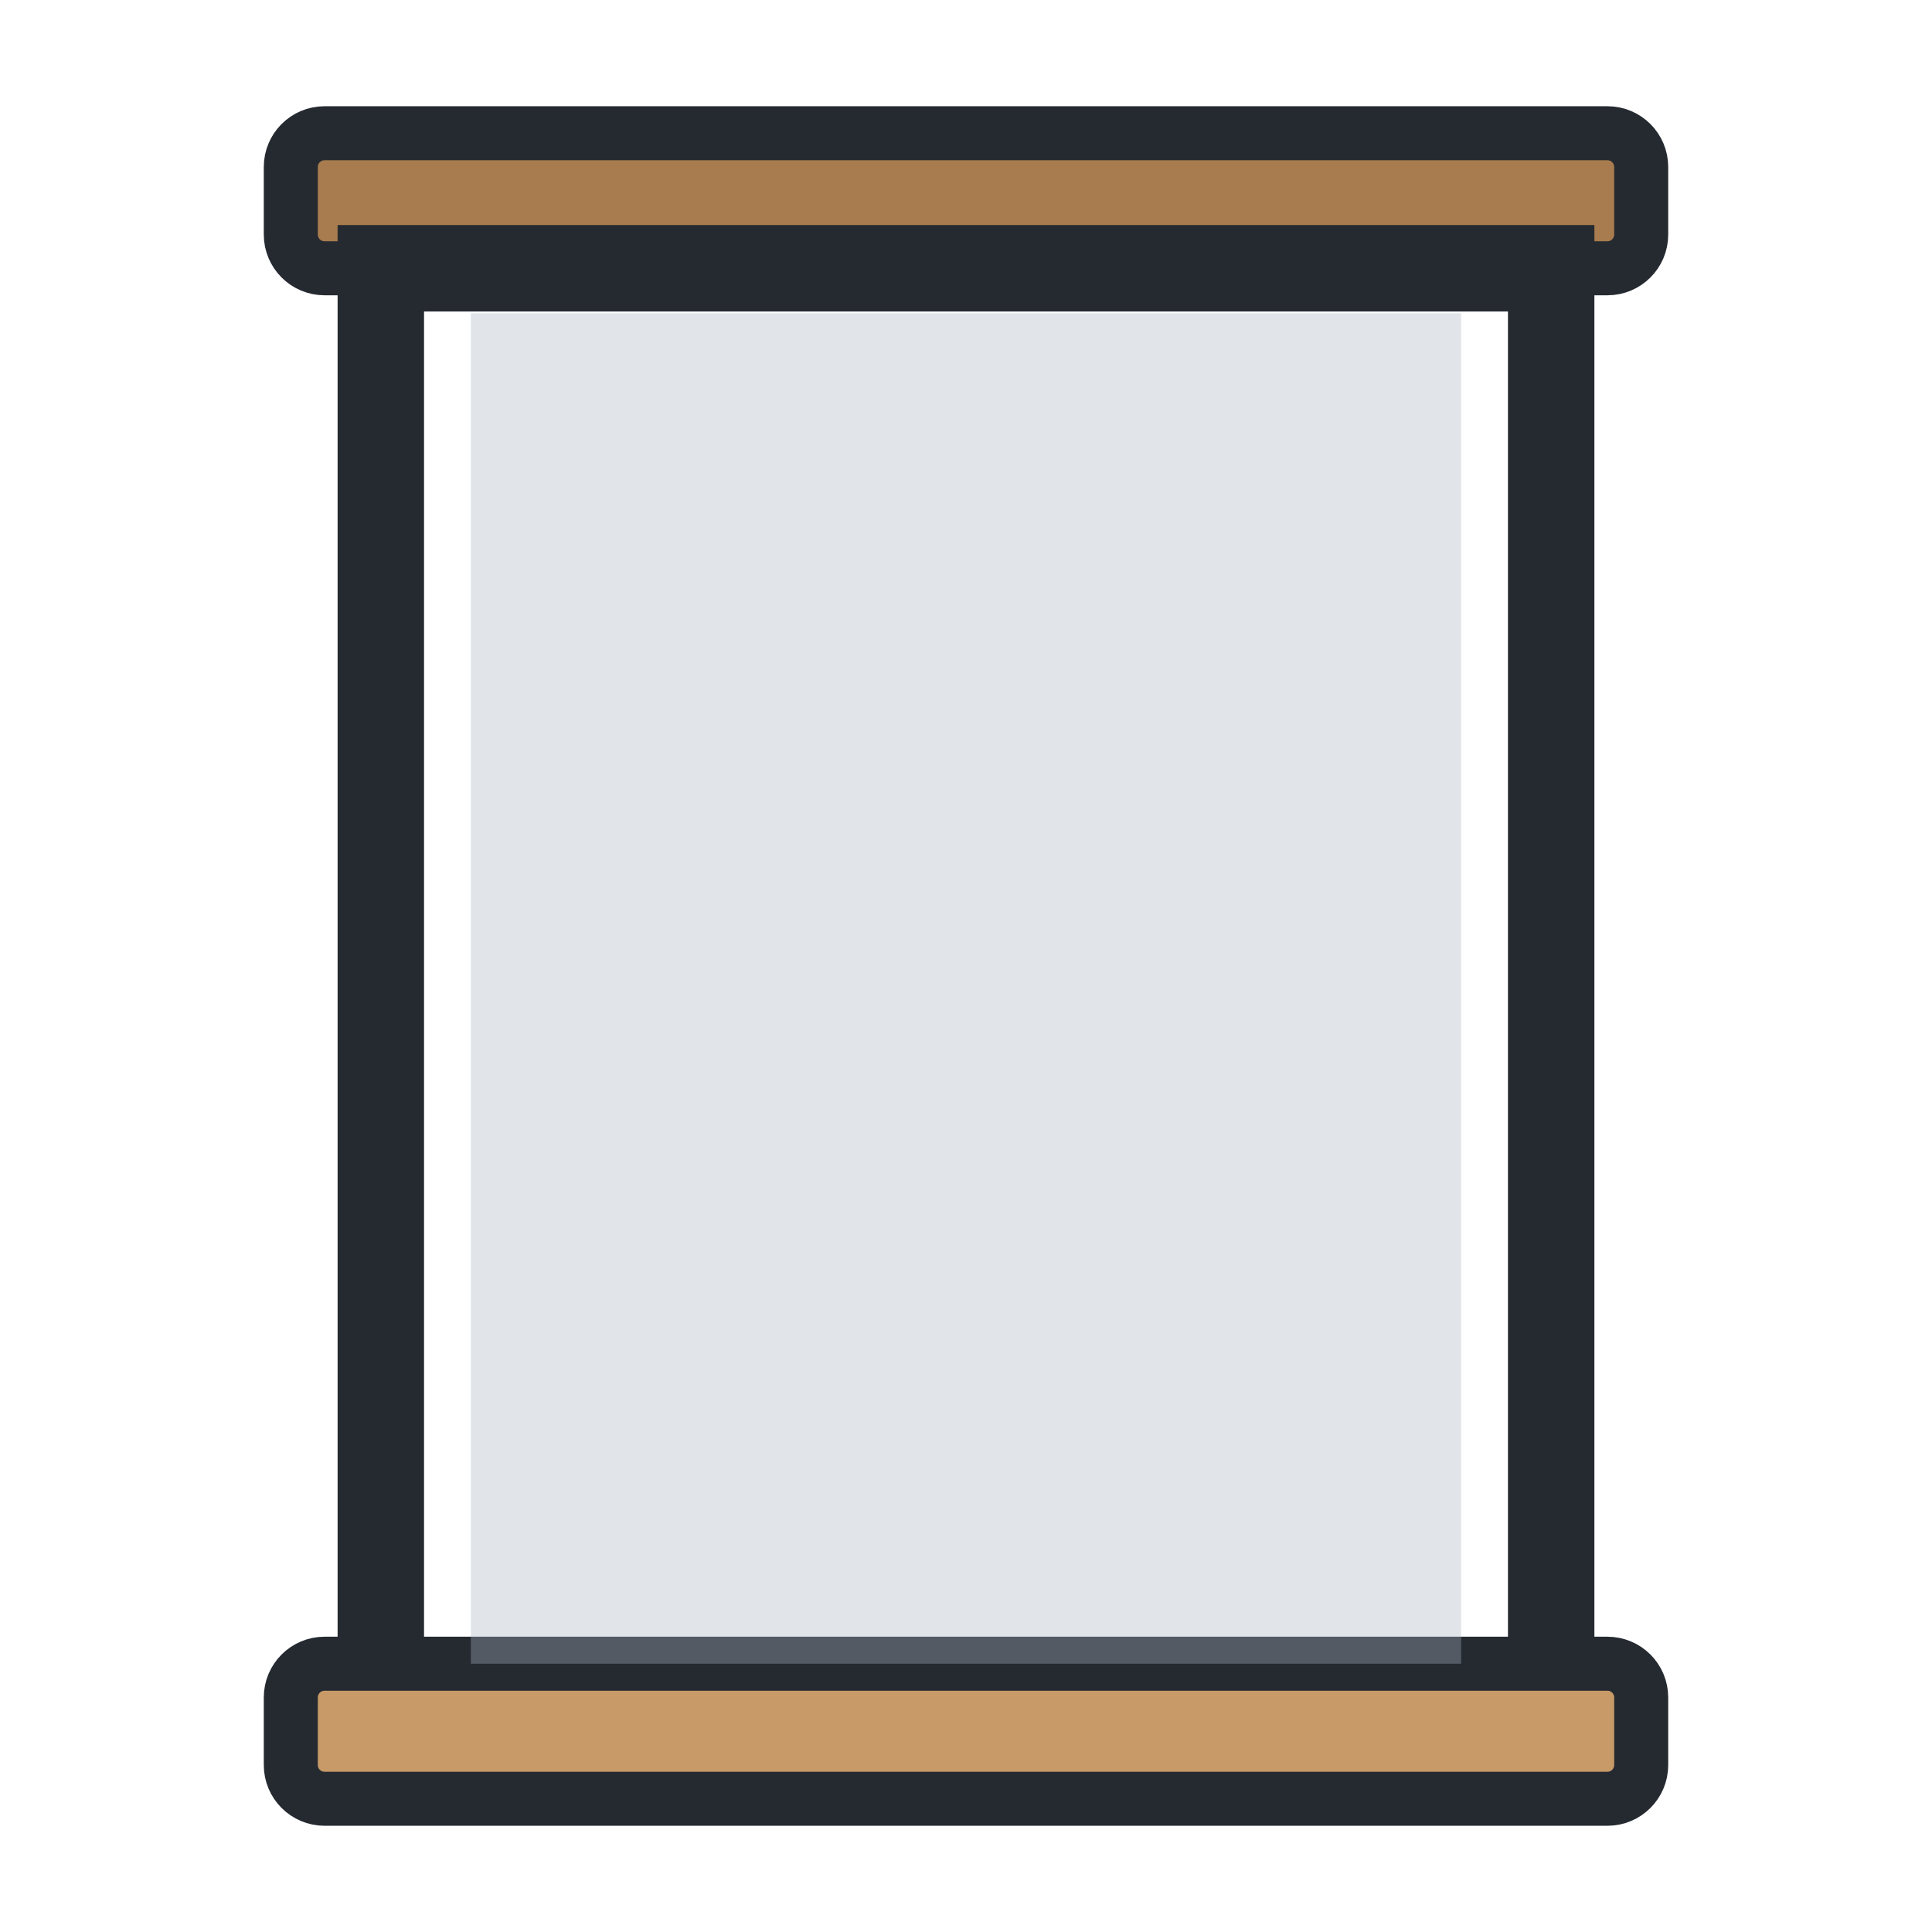
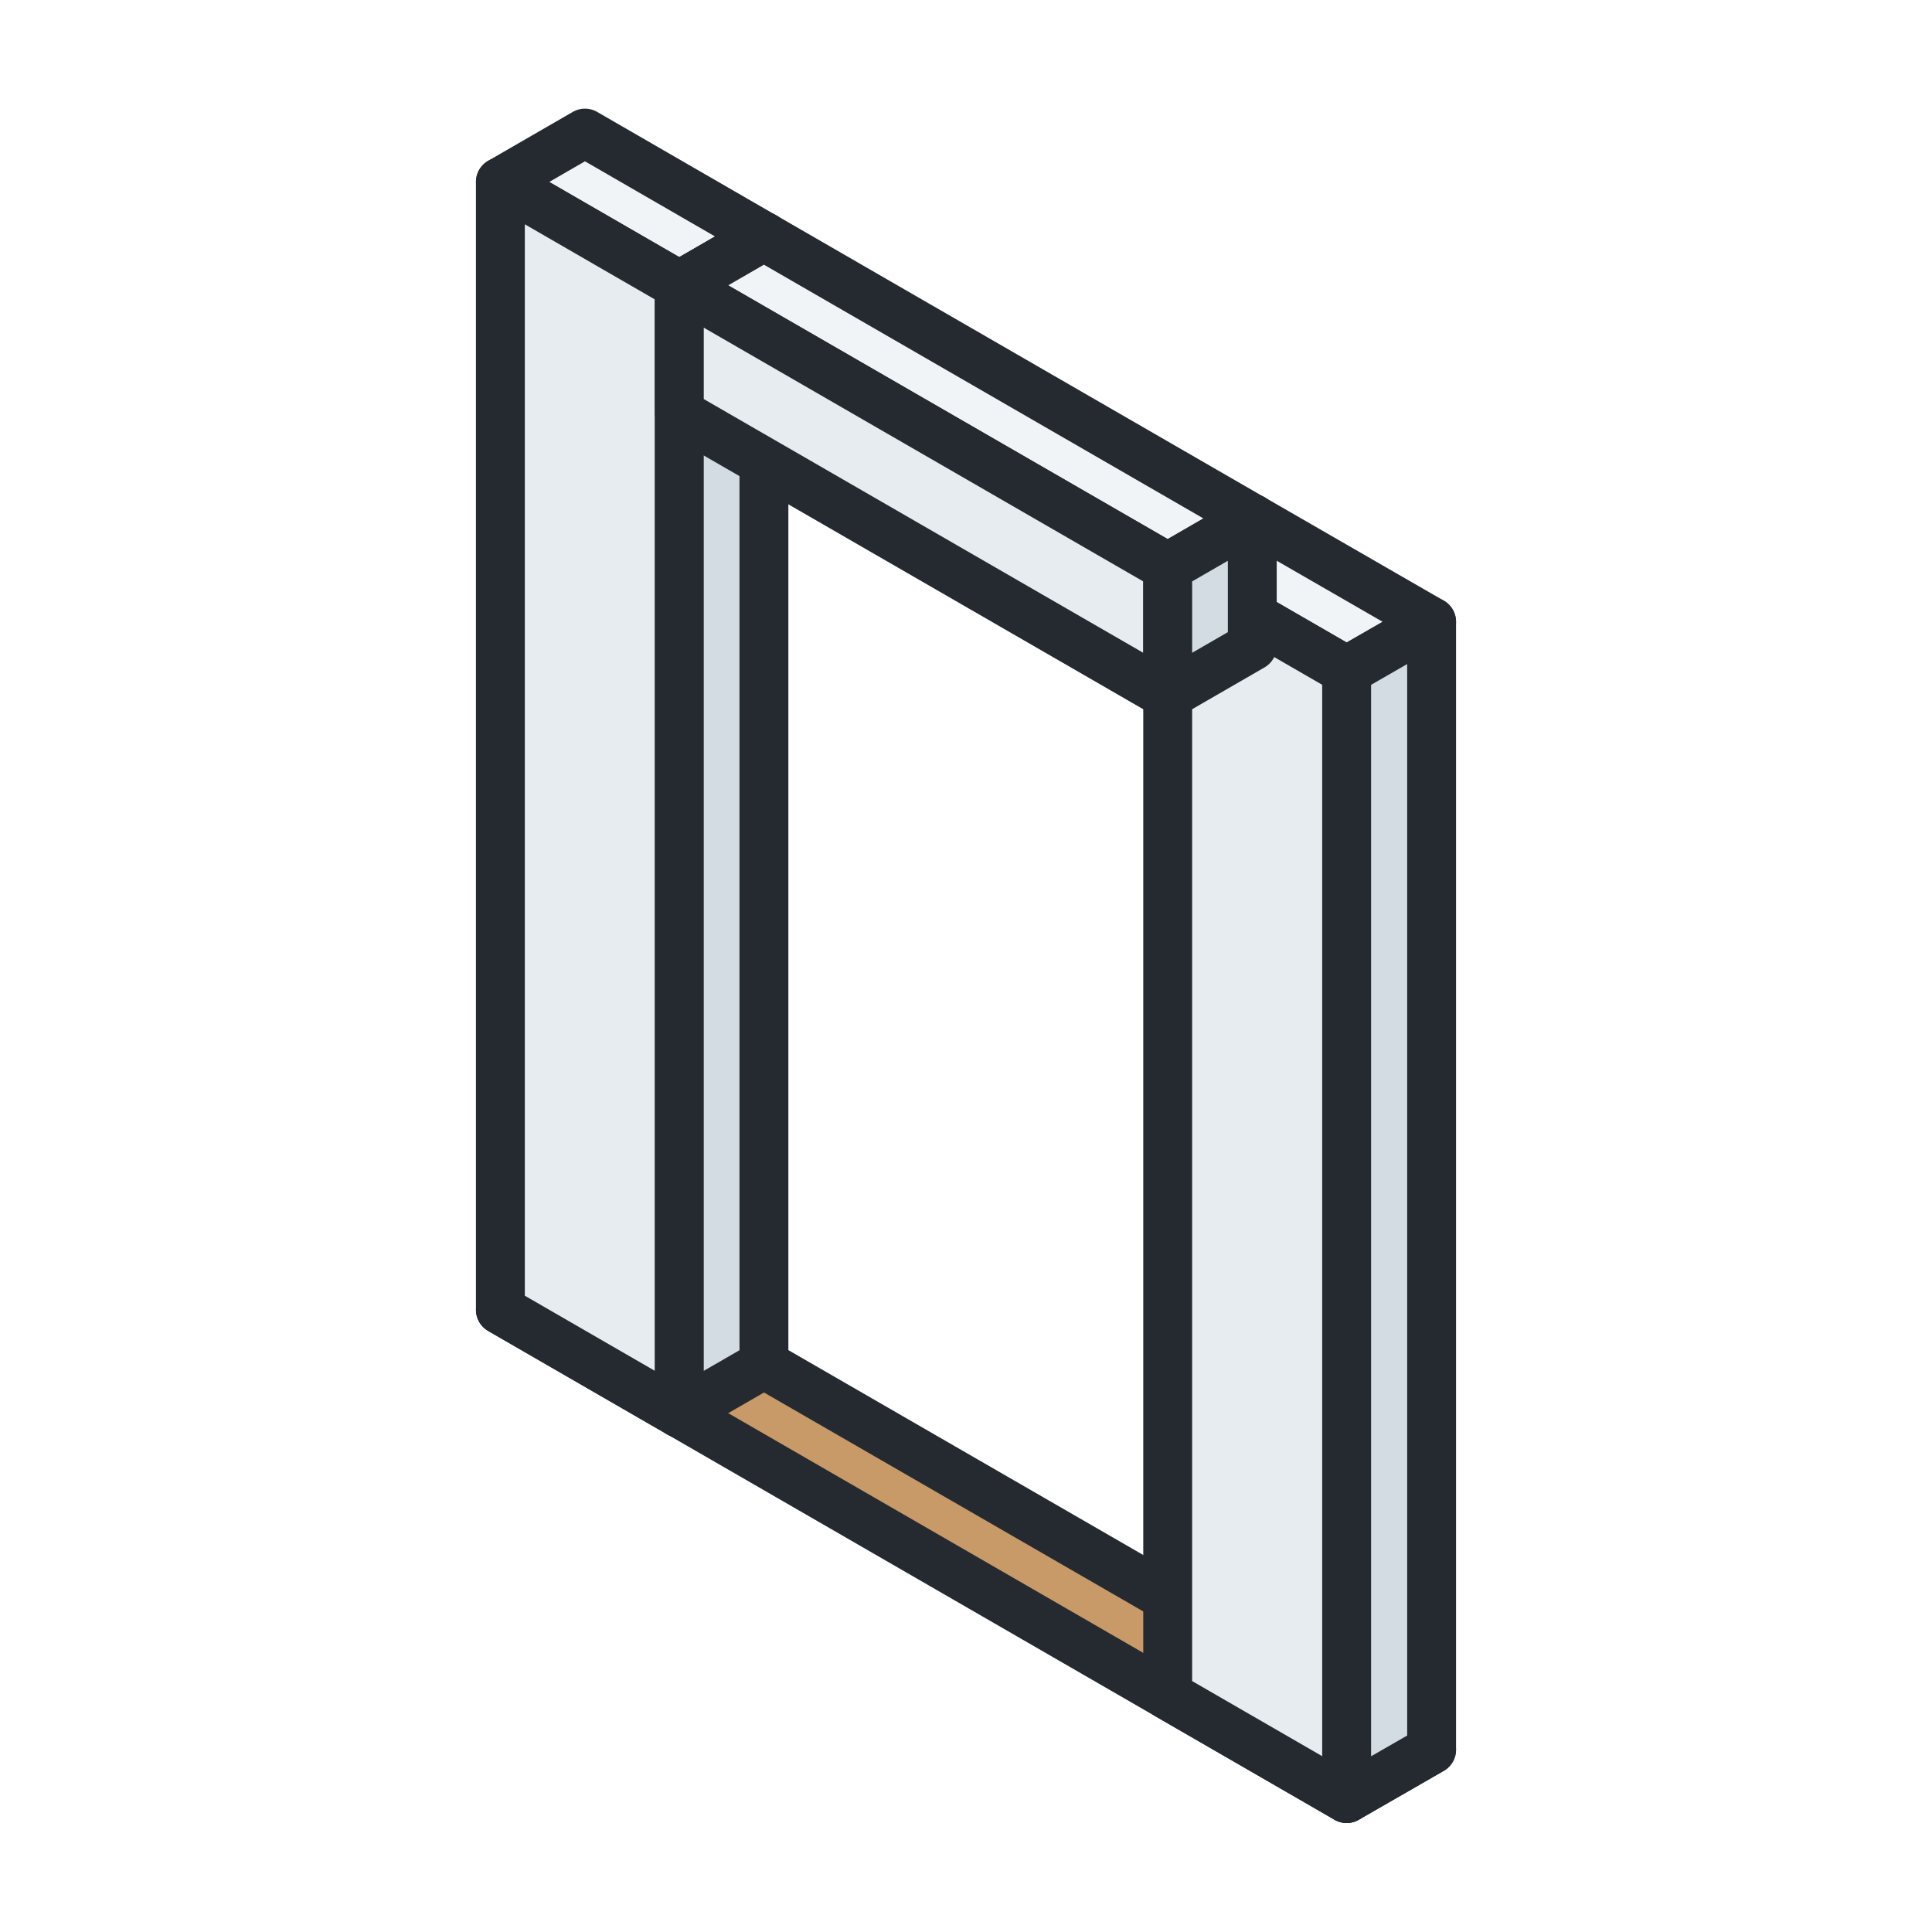
- <svg xmlns="http://www.w3.org/2000/svg" viewBox="-42.92 -43.92 85.84 85.84">
-   <rect x="-30" y="-38" width="60" height="6" rx="1.5" fill="#A87C4E" stroke="#252A31" stroke-width="2.4" />
-   <path d="M -26 32 L -26 -32 L 26 -32 L 26 32" fill="none" stroke="#252A31" stroke-width="3.84" stroke-linecap="square" />
-   <rect x="-30" y="30" width="60" height="6" rx="1.5" fill="#C79A68" stroke="#252A31" stroke-width="2.4" />
-   <rect x="-22" y="-30" width="44" height="60" fill="#A9B4C0" opacity="0.35" stroke="none" />
+ <svg xmlns="http://www.w3.org/2000/svg" viewBox="-15.56 -33.54 51.39 51.39">
+   <polygon points="0.00,0.00 22.52,13.00 20.26,14.30 -2.25,1.30" fill="#C79A68" stroke="#252A31" stroke-width="1.3" stroke-linejoin="round" />
+   <polygon points="-2.25,-28.70 2.51,-25.95 4.76,-27.25 0.00,-30.00" fill="#F1F4F7" stroke="#252A31" stroke-width="1.3" stroke-linejoin="round" />
+   <polygon points="-2.25,1.30 2.51,4.05 2.51,-25.95 -2.25,-28.70" fill="#E7ECF1" stroke="#252A31" stroke-width="1.3" stroke-linejoin="round" />
+   <polygon points="2.51,4.05 4.76,2.75 4.76,-27.25 2.51,-25.95" fill="#D3DBE3" stroke="#252A31" stroke-width="1.3" stroke-linejoin="round" />
+   <polygon points="15.50,-18.45 20.26,-15.70 22.52,-17.00 17.75,-19.75" fill="#F1F4F7" stroke="#252A31" stroke-width="1.3" stroke-linejoin="round" />
+   <polygon points="15.50,11.55 20.26,14.30 20.26,-15.70 15.50,-18.45" fill="#E7ECF1" stroke="#252A31" stroke-width="1.3" stroke-linejoin="round" />
+   <polygon points="20.26,14.30 22.52,13.00 22.52,-17.00 20.26,-15.70" fill="#D3DBE3" stroke="#252A31" stroke-width="1.3" stroke-linejoin="round" />
+   <polygon points="2.51,-25.95 15.50,-18.45 17.75,-19.75 4.76,-27.25" fill="#F1F4F7" stroke="#252A31" stroke-width="1.3" stroke-linejoin="round" />
+   <polygon points="2.51,-22.55 15.50,-15.05 15.50,-18.45 2.51,-25.95" fill="#E7ECF1" stroke="#252A31" stroke-width="1.3" stroke-linejoin="round" />
+   <polygon points="15.50,-15.05 17.75,-16.35 17.75,-19.75 15.50,-18.45" fill="#D3DBE3" stroke="#252A31" stroke-width="1.3" stroke-linejoin="round" />
</svg>
